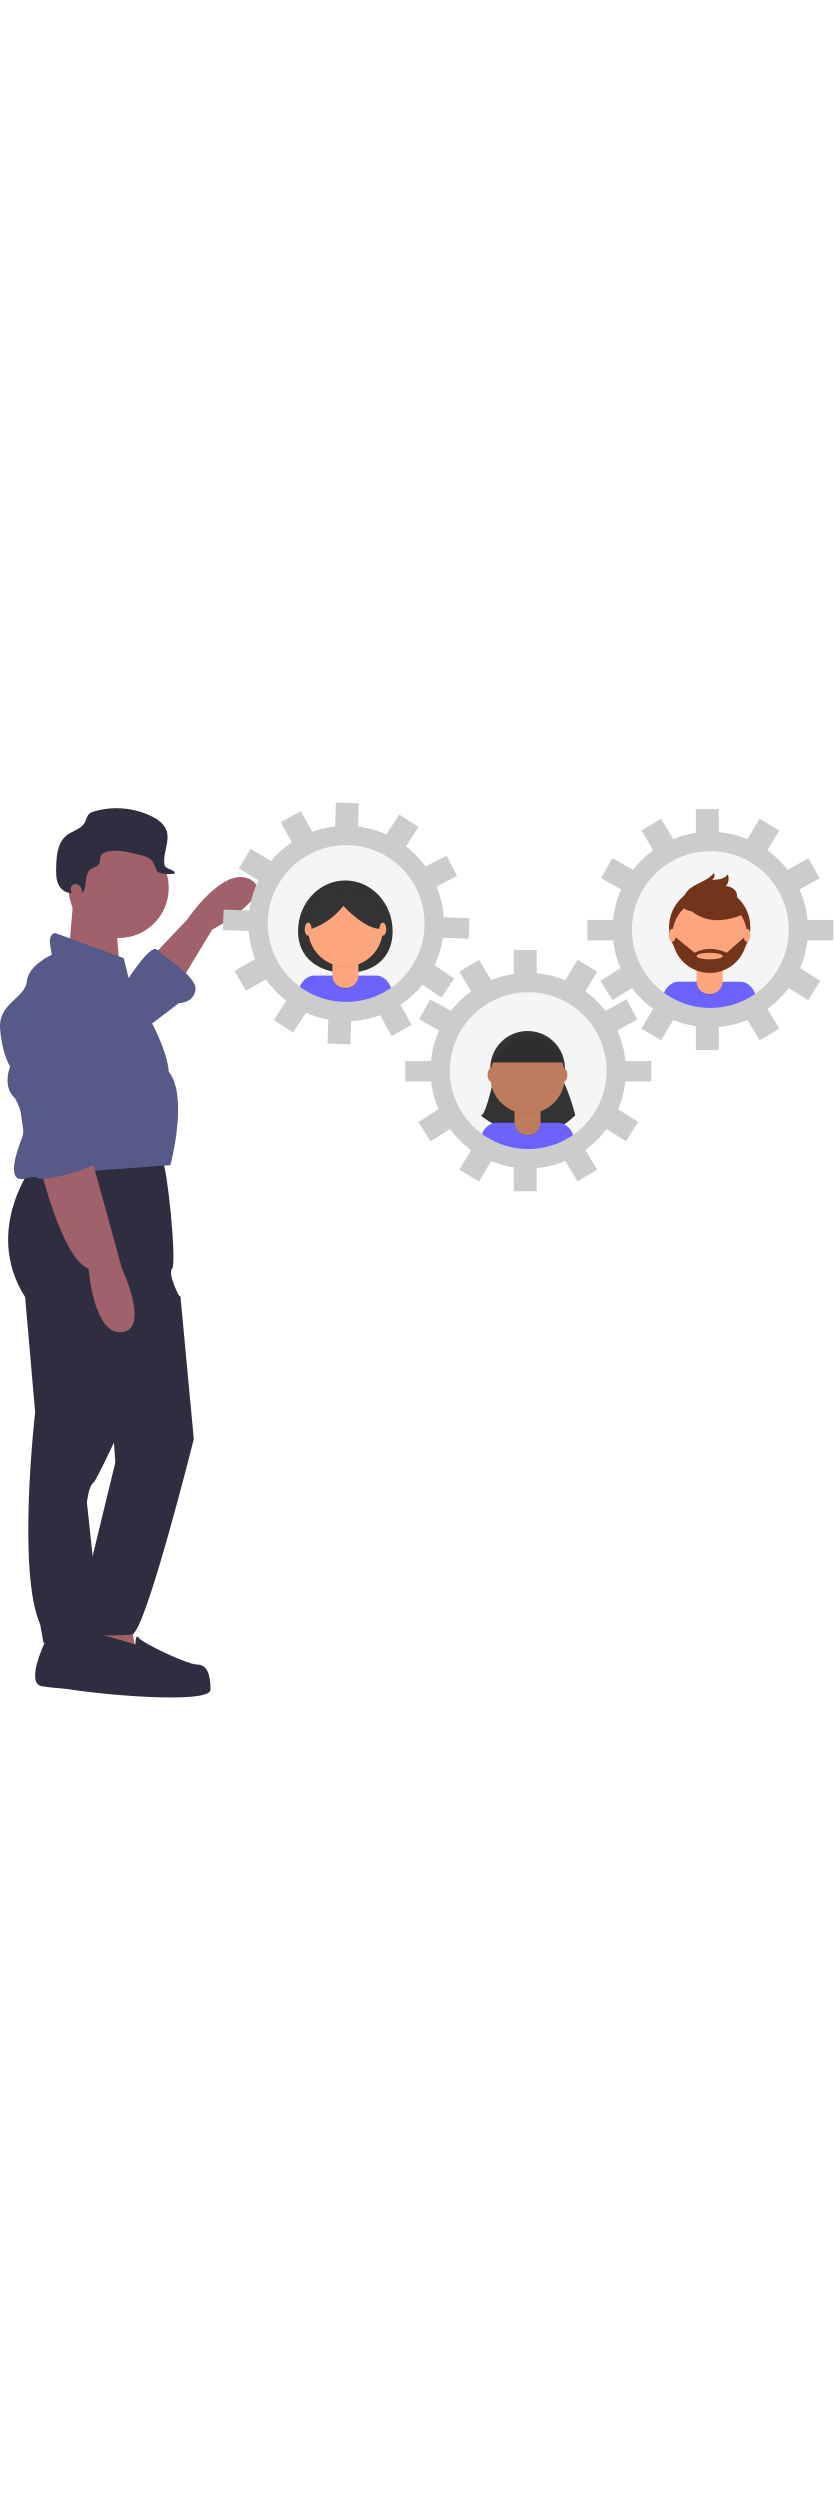
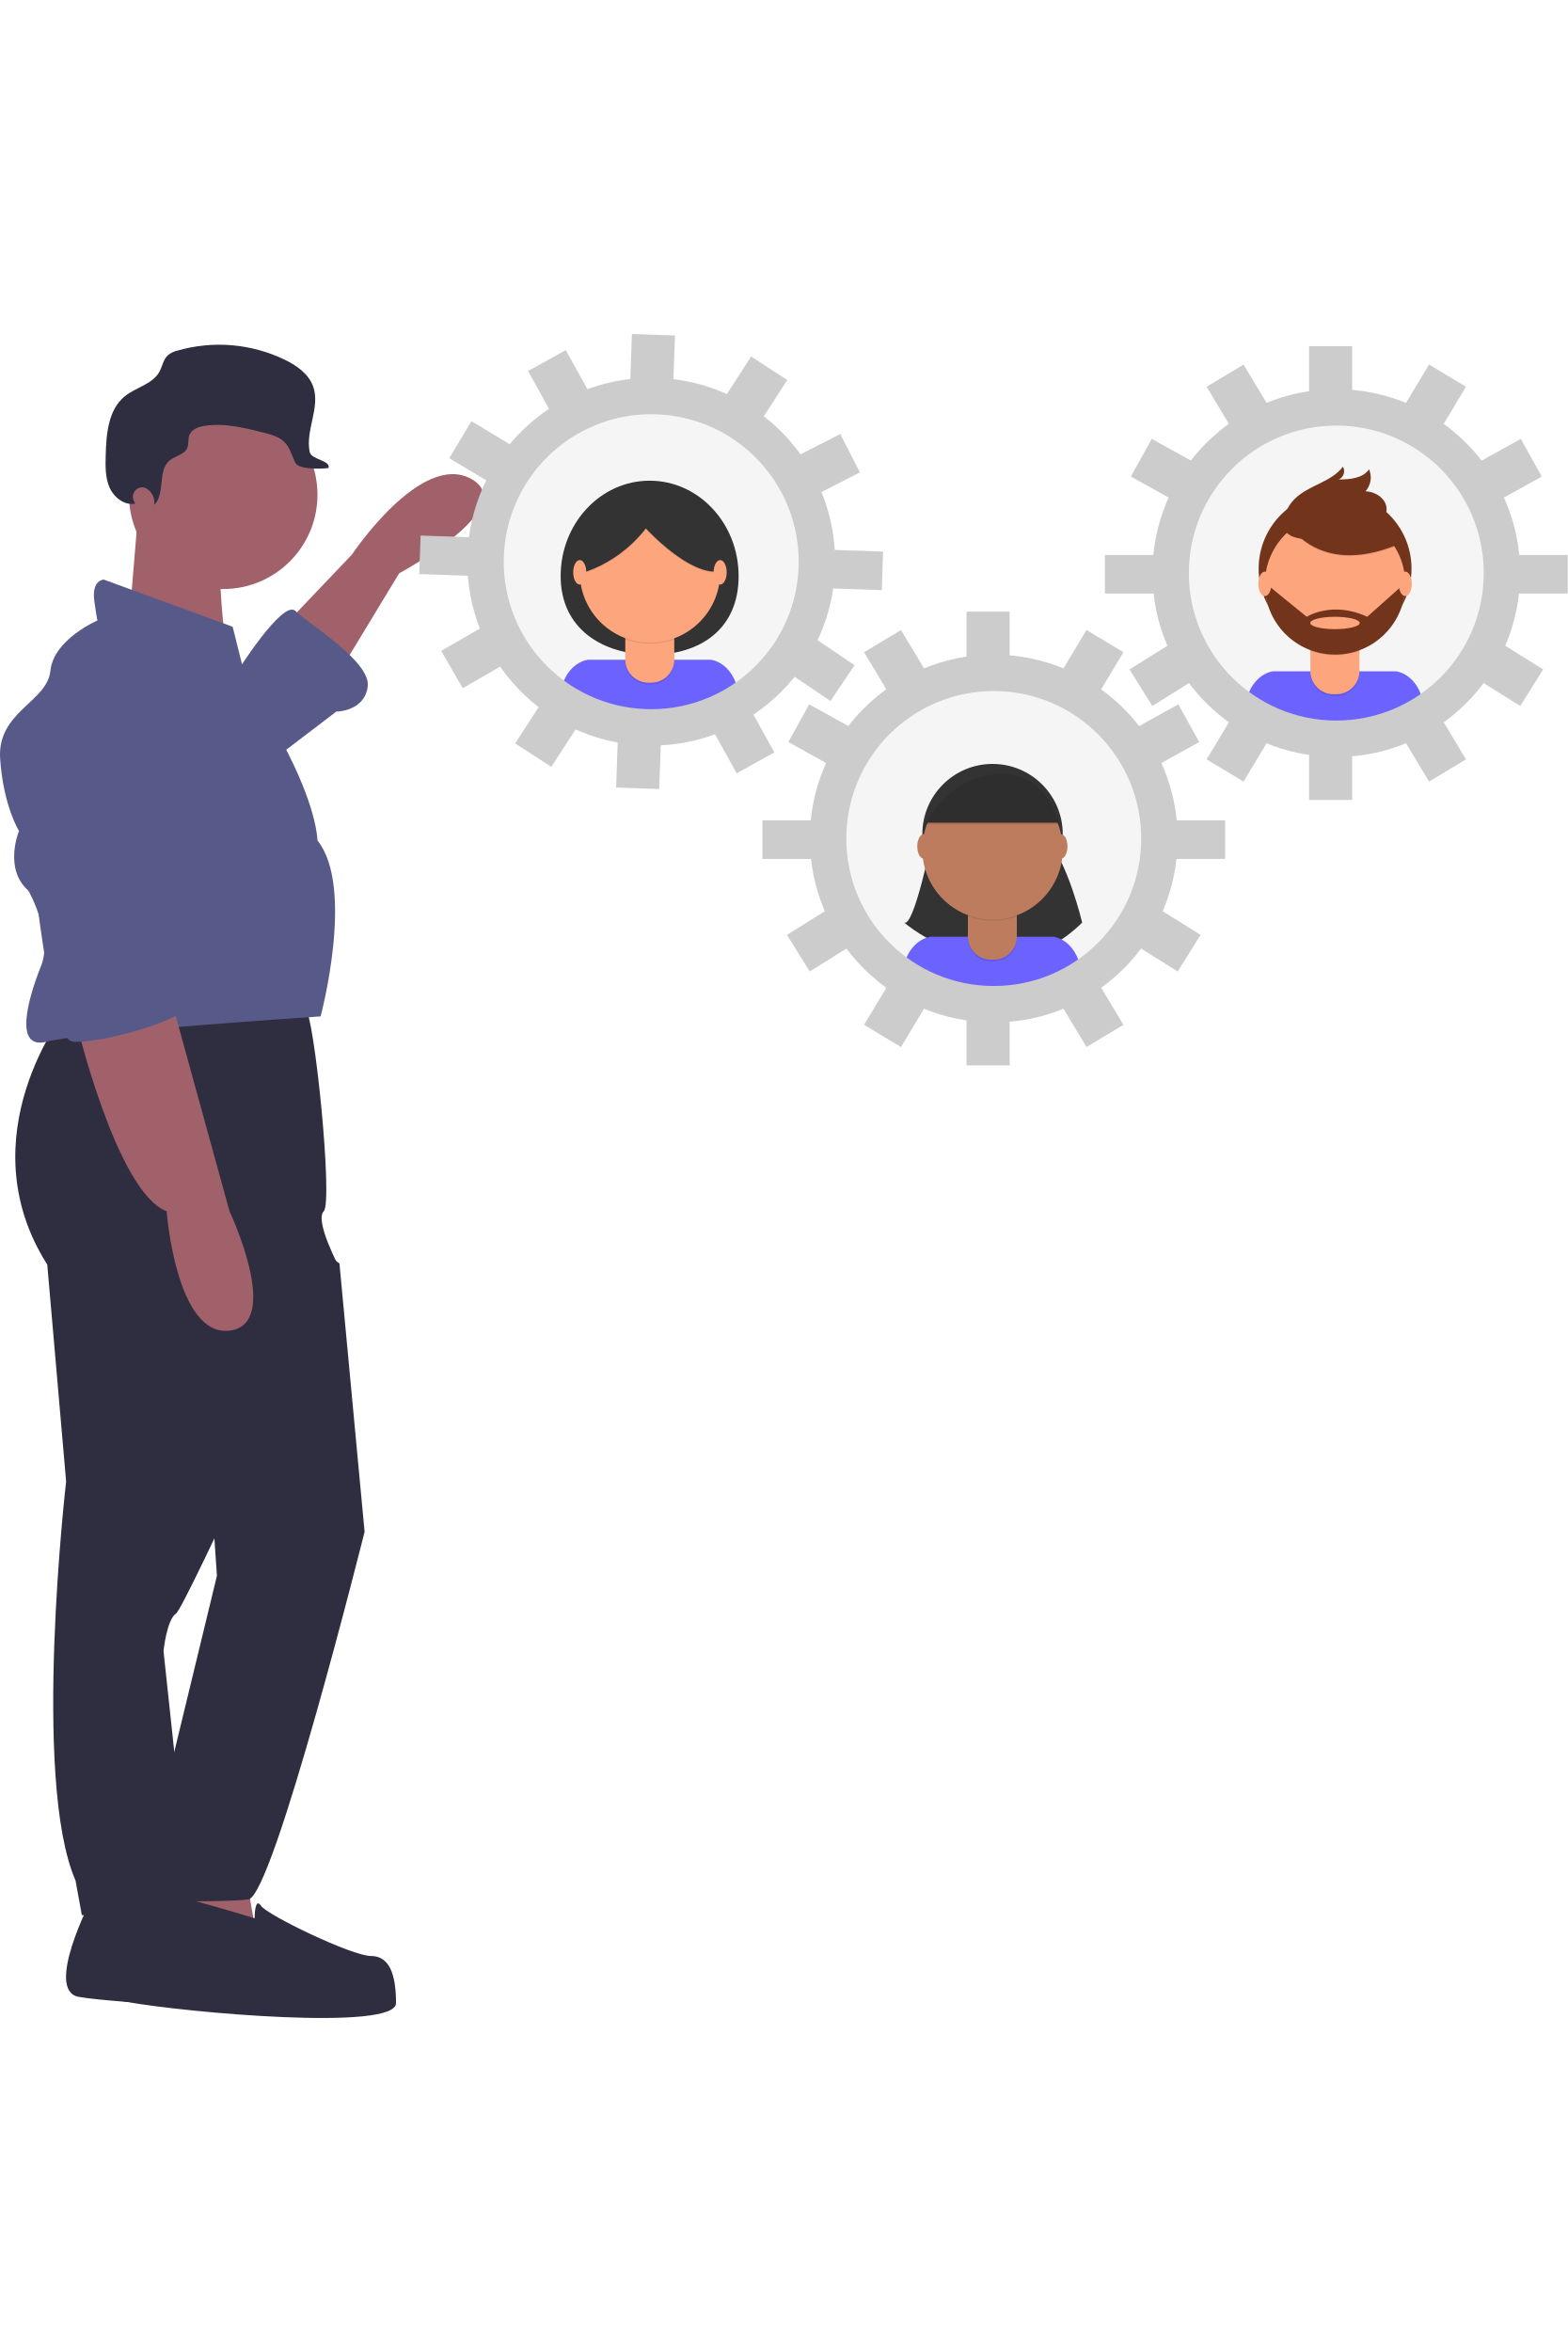
- <svg xmlns="http://www.w3.org/2000/svg" xmlns:xlink="http://www.w3.org/1999/xlink" id="a6a3afa7-c5e3-4bb7-8d5f-b359f5b682fe" data-name="Layer 1" width="100" height="300" viewBox="0 0 731.887 786.021">
+ <svg xmlns="http://www.w3.org/2000/svg" xmlns:xlink="http://www.w3.org/1999/xlink" id="a6a3afa7-c5e3-4bb7-8d5f-b359f5b682fe" data-name="Layer 1" width="200" height="300" viewBox="0 0 731.887 786.021">
  <defs>
    <linearGradient id="b46bd2fb-1dd7-45a7-b93b-1bb03e6f815a" x1="304.009" y1="181.717" x2="304.009" y2="30.665" gradientUnits="userSpaceOnUse">
      <stop offset="0" stop-color="gray" stop-opacity="0.25" />
      <stop offset="0.535" stop-color="gray" stop-opacity="0.12" />
      <stop offset="1" stop-color="gray" stop-opacity="0.1" />
    </linearGradient>
    <linearGradient id="e4df816c-b603-4657-99aa-98828b41fd59" x1="623.863" y1="187.104" x2="623.863" y2="36.052" xlink:href="#b46bd2fb-1dd7-45a7-b93b-1bb03e6f815a" />
    <linearGradient id="bc9a51cc-fc1f-46c2-8ec5-d2020d62cbce" x1="463.945" y1="311.014" x2="463.945" y2="159.962" xlink:href="#b46bd2fb-1dd7-45a7-b93b-1bb03e6f815a" />
  </defs>
  <path d="M369.066,190.687,398.402,159.885s32.269-48.404,55.738-35.203-33.736,44.003-33.736,44.003l-29.336,48.404Z" transform="translate(-234.0565 -56.98958)" fill="#a0616a" />
  <path d="M276.659,787.668s-22.002,42.537-5.867,45.47,95.341,7.334,96.808,2.934,13.201-19.068,4.4-24.935-44.003-10.267-44.003-10.267l-11.734-11.734Z" transform="translate(-234.0565 -56.98958)" fill="#2f2e41" />
  <path d="M264.925,372.568s-46.937,58.671-8.801,118.809l8.801,101.208s-16.135,139.344,4.4,186.281l2.934,16.135h51.337L310.395,671.792s1.467-14.668,5.867-17.601S392.535,492.845,392.535,492.845s-11.734-22.002-7.334-26.402-4.4-92.407-8.801-95.341S264.925,372.568,264.925,372.568Z" transform="translate(-234.0565 -56.98958)" fill="#2f2e41" />
  <polygon points="114.475 717.477 120.342 751.213 63.138 748.28 70.472 711.61 114.475 717.477" fill="#a0616a" />
  <circle cx="104.207" cy="75.027" r="44.003" fill="#a0616a" />
  <path d="M298.661,139.35l-4.4,52.804,46.937,22.002s-8.067-49.137-2.2-62.338Z" transform="translate(-234.0565 -56.98958)" fill="#a0616a" />
  <path d="M347.065,211.222,342.664,193.621l-60.138-22.002s-5.867,0-4.4,10.267,1.467,8.801,1.467,8.801-20.535,8.801-22.002,23.469-24.935,19.068-23.469,41.07,8.801,33.736,8.801,33.736-7.334,17.601,4.4,27.869c0,0,11.734,20.535,5.867,35.203s-13.201,39.603,2.934,35.203S383.734,375.502,383.734,375.502s16.135-60.138-1.467-82.14c0,0,0-13.201-13.201-39.603S347.065,211.222,347.065,211.222Z" transform="translate(-234.0565 -56.98958)" fill="#575a89" />
  <path d="M269.325,376.969s19.068,80.673,42.537,89.474c0,0,4.4,58.671,29.336,55.738s0-55.738,0-55.738l-27.869-101.208Z" transform="translate(-234.0565 -56.98958)" fill="#a0616a" />
  <path d="M344.131,215.623S366.133,180.42,372,186.287s35.203,23.469,33.736,35.203-14.668,11.734-14.668,11.734L360.266,256.693Z" transform="translate(-234.0565 -56.98958)" fill="#575a89" />
  <path d="M374.934,478.177,392.535,490.829l11.734,125.225S361.733,786.201,349.998,787.668s-60.138,1.467-58.671-2.934,8.801-22.002,8.801-26.402,15.298-39.591,15.298-39.591l19.905-82.152L330.93,572.051Z" transform="translate(-234.0565 -56.98958)" fill="#2f2e41" />
  <path d="M352.932,796.468s-61.605-19.068-64.538-14.668-22.501,48.75,4.884,53.711,125.659,13.761,125.659.56-2.934-22.002-11.734-22.002S358.799,795.002,355.865,790.601,352.932,796.468,352.932,796.468Z" transform="translate(-234.0565 -56.98958)" fill="#2f2e41" />
  <path d="M296.54,134.908c-1.832-3.77,2.229-7.873,5.876-5.807l.077.045a7.612,7.612,0,0,1,3.579,7.61c5.289-5.278,1.391-15.862,7.106-20.675,2.645-2.228,6.939-2.718,8.298-5.899.791-1.852.253-4.046.951-5.935,1.036-2.805,4.344-3.976,7.301-4.417,9.299-1.387,18.704.973,27.81,3.314,3.348.861,6.869,1.818,9.308,4.268,2.569,2.581,3.463,6.331,5.038,9.614s11.906,2.986,15.517,2.522c1.256-3.566-8.017-3.835-8.774-7.54-2.069-10.125,5.136-20.892,1.601-30.603-2.13-5.852-7.694-9.725-13.295-12.446a70.564,70.564,0,0,0-49.928-4.261,11.086,11.086,0,0,0-4.611,2.23c-2.132,1.99-2.527,5.185-3.947,7.733-3.235,5.804-10.906,7.184-16.079,11.354-7.834,6.316-8.718,17.72-8.971,27.78-.128,5.066-.218,10.331,1.857,14.954s6.993,8.391,11.967,7.423C296.986,135.79,296.76,135.362,296.54,134.908Z" transform="translate(-234.0565 -56.98958)" fill="#2f2e41" />
  <path d="M304.193,229.916a31.252,31.252,0,0,0-38.148,1.939c-10.109,8.59-20.984,20.898-20.188,33.639,1.467,23.469,10.267,120.276,22.002,121.743s54.271-10.267,54.271-17.601-10.267-16.135-10.267-16.135l12.467-74.799c3.081-18.484-4.27-37.369-19.478-48.317Q304.524,230.149,304.193,229.916Z" transform="translate(-234.0565 -56.98958)" fill="#575a89" />
  <g opacity="0.5">
    <circle cx="304.009" cy="106.191" r="75.526" fill="url(#b46bd2fb-1dd7-45a7-b93b-1bb03e6f815a)" />
  </g>
  <circle cx="304.156" cy="105.708" r="73.934" fill="#f5f5f5" />
  <path d="M578.885,169.984c0,24.593-17.671,36.696-40.613,36.696s-42.469-12.103-42.469-36.696,18.598-44.53,41.541-44.53S578.885,145.391,578.885,169.984Z" transform="translate(-234.0565 -56.98958)" fill="#333" />
  <path d="M538.272,236.924A73.588,73.588,0,0,0,578.912,224.762c-2.724-14.888-13.092-15.737-13.092-15.737H508.655s-9.783.803-12.839,14.499A73.593,73.593,0,0,0,538.272,236.924Z" transform="translate(-234.0565 -56.98958)" fill="#6c63ff" />
  <path d="M291.923,133.874H314.789a0,0,0,0,1,0,0V152.804a10.795,10.795,0,0,1-10.795,10.795h-1.275a10.795,10.795,0,0,1-10.795-10.795V133.874A0,0,0,0,1,291.923,133.874Z" opacity="0.1" />
  <path d="M293.982,133.027h18.747a2.06,2.06,0,0,1,2.06,2.06v16.871a10.795,10.795,0,0,1-10.795,10.795h-1.275a10.795,10.795,0,0,1-10.795-10.795V135.087a2.06,2.06,0,0,1,2.06-2.06Z" fill="#fda57d" />
  <path d="M526.022,199.497a32.909,32.909,0,0,0,22.866.063v-2.809H526.022Z" transform="translate(-234.0565 -56.98958)" opacity="0.1" />
  <circle cx="303.441" cy="111.264" r="32.775" fill="#fda57d" />
  <path d="M499.721,170.396s20.41-2.474,35.871-22.265c0,0,20.41,22.471,34.635,19.997,0,0,8.246-8.659,0-17.317s-14.637-19.585-25.564-18.142-24.327,2.062-30.099,7.216S499.721,170.396,499.721,170.396Z" transform="translate(-234.0565 -56.98958)" opacity="0.1" />
  <path d="M499.721,169.984s20.41-2.474,35.871-22.265c0,0,20.41,22.471,34.635,19.997,0,0,8.246-8.659,0-17.317s-14.637-19.585-25.564-18.142-24.327,2.062-30.099,7.216S499.721,169.984,499.721,169.984Z" transform="translate(-234.0565 -56.98958)" fill="#333" />
  <ellipse cx="270.653" cy="111.233" rx="3.049" ry="5.717" fill="#fda57d" />
  <ellipse cx="336.211" cy="111.233" rx="3.049" ry="5.717" fill="#fda57d" />
  <g opacity="0.5">
    <circle cx="623.863" cy="111.578" r="75.526" fill="url(#e4df816c-b603-4657-99aa-98828b41fd59)" />
  </g>
  <circle cx="624.01" cy="111.096" r="73.934" fill="#f5f5f5" />
  <path d="M858.126,242.311a73.588,73.588,0,0,0,40.64-12.162c-2.724-14.888-13.092-15.737-13.092-15.737H828.509s-9.783.803-12.839,14.499A73.593,73.593,0,0,0,858.126,242.311Z" transform="translate(-234.0565 -56.98958)" fill="#6c63ff" />
  <circle cx="623.294" cy="109.538" r="35.686" fill="#72351c" />
  <path d="M611.777,139.261h22.866a0,0,0,0,1,0,0v18.93a10.795,10.795,0,0,1-10.795,10.795h-1.275a10.795,10.795,0,0,1-10.795-10.795V139.261A0,0,0,0,1,611.777,139.261Z" opacity="0.1" />
  <path d="M613.836,138.414h18.747a2.06,2.06,0,0,1,2.06,2.06v16.871A10.795,10.795,0,0,1,623.847,168.14h-1.275a10.795,10.795,0,0,1-10.795-10.795V140.474a2.06,2.06,0,0,1,2.06-2.06Z" fill="#fda57d" />
  <path d="M845.875,204.885a32.909,32.909,0,0,0,22.866.063v-2.809H845.875Z" transform="translate(-234.0565 -56.98958)" opacity="0.1" />
  <circle cx="623.294" cy="116.651" r="32.775" fill="#fda57d" />
  <path d="M834.005,143.829s13.813,28.037,52.776,11.751l-9.071-14.225-16.08-5.772Z" transform="translate(-234.0565 -56.98958)" opacity="0.1" />
  <path d="M834.005,143.417s13.813,28.037,52.776,11.751l-9.071-14.225-16.08-5.772Z" transform="translate(-234.0565 -56.98958)" fill="#72351c" />
  <path d="M833.883,141.522a18.934,18.934,0,0,1,4.693-7.633c6.448-6.373,17.015-7.718,22.436-14.984a4.243,4.243,0,0,1-1.944,5.984c5.187-.034,11.213-.488,14.148-4.765a9.714,9.714,0,0,1-1.638,10.258c4.603.209,9.515,3.333,9.813,7.932.198,3.064-1.723,5.964-4.24,7.721a23.57,23.57,0,0,1-8.561,3.225C859.838,151.19,828.172,159.277,833.883,141.522Z" transform="translate(-234.0565 -56.98958)" fill="#72351c" />
  <path d="M890.125,173.928h-.869l-16.905,15.05c-16.286-7.628-28.244,0-28.244,0l-17.73-14.431-1.788.225a32.774,32.774,0,0,0,65.535-.843Zm-32.823,20.822c-6.376,0-11.545-1.292-11.545-2.886s5.169-2.886,11.545-2.886,11.545,1.292,11.545,2.886S863.677,194.75,857.301,194.75Z" transform="translate(-234.0565 -56.98958)" fill="#72351c" />
  <ellipse cx="590.507" cy="116.62" rx="3.049" ry="5.717" fill="#fda57d" />
  <ellipse cx="656.065" cy="116.62" rx="3.049" ry="5.717" fill="#fda57d" />
  <g opacity="0.5">
    <circle cx="463.945" cy="235.488" r="75.526" fill="url(#bc9a51cc-fc1f-46c2-8ec5-d2020d62cbce)" />
  </g>
  <circle cx="463.945" cy="235.076" r="73.934" fill="#f5f5f5" />
  <path d="M669.147,292.723s-8.384,41.295-12.957,39.009c0,0,44.123,38.11,83.08,0,0,0-6.86-29.1-16.768-39.009Z" transform="translate(-234.0565 -56.98958)" fill="#333" />
  <path d="M698.208,366.22a73.588,73.588,0,0,0,40.64-12.162c-2.724-14.888-13.092-15.737-13.092-15.737H668.591s-9.783.803-12.839,14.499A73.593,73.593,0,0,0,698.208,366.22Z" transform="translate(-234.0565 -56.98958)" fill="#6c63ff" />
  <circle cx="463.377" cy="233.447" r="32.775" fill="#333" />
  <path d="M451.859,263.171H474.725a0,0,0,0,1,0,0v18.93a10.795,10.795,0,0,1-10.795,10.795h-1.275a10.795,10.795,0,0,1-10.795-10.795V263.171a0,0,0,0,1,0,0Z" opacity="0.1" />
  <path d="M453.918,262.324h18.747a2.06,2.06,0,0,1,2.06,2.06v16.871a10.795,10.795,0,0,1-10.795,10.795h-1.275a10.795,10.795,0,0,1-10.795-10.795V264.383a2.06,2.06,0,0,1,2.06-2.06Z" fill="#be7c5e" />
  <path d="M685.958,328.794a32.909,32.909,0,0,0,22.866.063v-2.809h-22.866Z" transform="translate(-234.0565 -56.98958)" opacity="0.1" />
  <circle cx="463.377" cy="240.561" r="32.775" fill="#be7c5e" />
  <path d="M666.098,285.101H728.599s-5.335-25.237-28.964-23.628S666.098,285.101,666.098,285.101Z" transform="translate(-234.0565 -56.98958)" fill="#333" />
  <ellipse cx="431.279" cy="239.164" rx="3.049" ry="5.717" fill="#be7c5e" />
  <ellipse cx="495.305" cy="239.164" rx="3.049" ry="5.717" fill="#be7c5e" />
  <path d="M666.098,285.948H728.599s-5.335-25.237-28.964-23.628S666.098,285.948,666.098,285.948Z" transform="translate(-234.0565 -56.98958)" opacity="0.1" />
  <path d="M698.002,223.639a68.839,68.839,0,1,1-68.839,68.839,68.839,68.839,0,0,1,68.839-68.839m0-17a85.839,85.839,0,1,0,85.839,85.839,85.936,85.936,0,0,0-85.839-85.839Z" transform="translate(-234.0565 -56.98958)" fill="#ccc" />
  <rect x="451.237" y="129.582" width="20.122" height="21.181" fill="#ccc" />
  <rect x="733.88" y="199.352" width="21.181" height="20.122" transform="translate(-52.51851 682.7034) rotate(-59)" fill="#ccc" />
  <rect x="769.187" y="233.715" width="21.181" height="20.122" transform="translate(-254.4726 351.6186) rotate(-29)" fill="#ccc" />
  <rect x="770.182" y="329.798" width="20.122" height="21.181" transform="translate(-155.9452 764.7041) rotate(-58)" fill="#ccc" />
  <rect x="606.166" y="233.185" width="20.122" height="21.181" transform="translate(-129.7933 607.5653) rotate(-61)" fill="#ccc" />
  <rect x="605.17" y="330.327" width="21.181" height="20.122" transform="translate(-320.8689 321.0367) rotate(-32)" fill="#ccc" />
  <rect x="641.472" y="198.822" width="20.122" height="21.181" transform="translate(-248.8518 308.486) rotate(-31)" fill="#ccc" />
  <rect x="451.237" y="320.213" width="20.122" height="21.181" fill="#ccc" />
  <rect x="734.409" y="364.952" width="20.122" height="21.181" transform="translate(-321.1403 380.0807) rotate(-31)" fill="#ccc" />
  <rect x="640.943" y="365.481" width="21.181" height="20.122" transform="translate(-239.99 683.6073) rotate(-59)" fill="#ccc" />
  <rect x="355.922" y="227.015" width="24.358" height="18.004" fill="#ccc" />
  <rect x="781.668" y="284.005" width="24.358" height="18.004" transform="translate(1353.637 529.0245) rotate(-180)" fill="#ccc" />
  <path d="M857.92,99.729a68.839,68.839,0,1,1-68.839,68.839A68.839,68.839,0,0,1,857.92,99.729m0-17a85.839,85.839,0,1,0,85.839,85.839A85.936,85.936,0,0,0,857.92,82.729Z" transform="translate(-234.0565 -56.98958)" fill="#ccc" />
  <rect x="611.154" y="5.672" width="20.122" height="21.181" fill="#ccc" />
  <rect x="893.798" y="75.442" width="21.181" height="20.122" transform="translate(131.2468 759.6881) rotate(-59)" fill="#ccc" />
  <rect x="929.104" y="109.805" width="21.181" height="20.122" transform="translate(-174.3494 413.6123) rotate(-29)" fill="#ccc" />
  <rect x="930.1" y="205.888" width="20.122" height="21.181" transform="translate(24.31047 842.0744) rotate(-58)" fill="#ccc" />
  <rect x="766.083" y="109.275" width="20.122" height="21.181" transform="translate(60.96859 683.5954) rotate(-61)" fill="#ccc" />
  <rect x="765.088" y="206.418" width="21.181" height="20.122" transform="translate(-230.907 386.9518) rotate(-32)" fill="#ccc" />
  <rect x="801.39" y="74.913" width="20.122" height="21.181" transform="translate(-162.1921 373.1513) rotate(-31)" fill="#ccc" />
  <rect x="611.154" y="196.303" width="20.122" height="21.181" fill="#ccc" />
  <rect x="894.327" y="241.042" width="20.122" height="21.181" transform="matrix(0.85717, -0.51504, 0.51504, 0.85717, -234.4806, 444.7461)" fill="#ccc" />
  <rect x="800.861" y="241.571" width="21.181" height="20.122" transform="translate(-56.22469 760.592) rotate(-59)" fill="#ccc" />
  <rect x="515.839" y="103.106" width="24.358" height="18.004" fill="#ccc" />
  <rect x="941.585" y="160.095" width="24.358" height="18.004" transform="translate(1673.472 281.205) rotate(-180)" fill="#ccc" />
  <path d="M538.041,94.433q1.212,0,2.432.042A68.839,68.839,0,0,1,538.128,232.112q-1.212,0-2.432-.042A68.839,68.839,0,0,1,538.041,94.433m.005-17v17l-.001-17a85.839,85.839,0,0,0-2.939,171.627c1.004.035,2.02.052,3.021.052a85.839,85.839,0,0,0,2.935-171.627c-1.004-.035-2.019-.052-3.016-.052Z" transform="translate(-234.0565 -56.98958)" fill="#ccc" />
  <rect x="528.155" y="57.862" width="21.181" height="20.122" transform="translate(218.1153 546.9975) rotate(-88.01176)" fill="#ccc" />
  <rect x="576.816" y="71.809" width="21.181" height="20.122" transform="matrix(0.54447, -0.83878, 0.83878, 0.54447, -35.14445, 473.0112)" fill="#ccc" />
  <rect x="610.909" y="107.376" width="21.181" height="20.122" transform="translate(-219.5959 238.0899) rotate(-27.01176)" fill="#ccc" />
  <rect x="608.553" y="203.417" width="20.122" height="21.181" transform="translate(-138.7072 550.308) rotate(-56.01176)" fill="#ccc" />
  <rect x="447.987" y="101.172" width="20.122" height="21.181" transform="translate(-107.6513 389.9029) rotate(-59.01176)" fill="#ccc" />
  <rect x="443.64" y="198.24" width="21.181" height="20.122" transform="translate(-277.3422 198.1349) rotate(-30.01176)" fill="#ccc" />
  <rect x="484.465" y="68.055" width="20.122" height="21.181" transform="translate(-210.1458 192.7184) rotate(-29.01176)" fill="#ccc" />
  <rect x="521.541" y="248.377" width="21.181" height="20.122" transform="translate(21.33003 724.2935) rotate(-88.01176)" fill="#ccc" />
  <rect x="571.582" y="237.309" width="20.122" height="21.181" transform="translate(-281.3005 256.2072) rotate(-29.01176)" fill="#ccc" />
  <rect x="478.171" y="234.614" width="21.181" height="20.122" transform="translate(-216.6383 464.4328) rotate(-57.01176)" fill="#ccc" />
  <rect x="430.1" y="151.474" width="24.358" height="18.004" transform="translate(-228.2226 -72.23757) rotate(1.98824)" fill="#ccc" />
  <rect x="621.674" y="158.125" width="24.358" height="18.004" transform="translate(1027.469 299.1549) rotate(-178.0118)" fill="#ccc" />
</svg>
